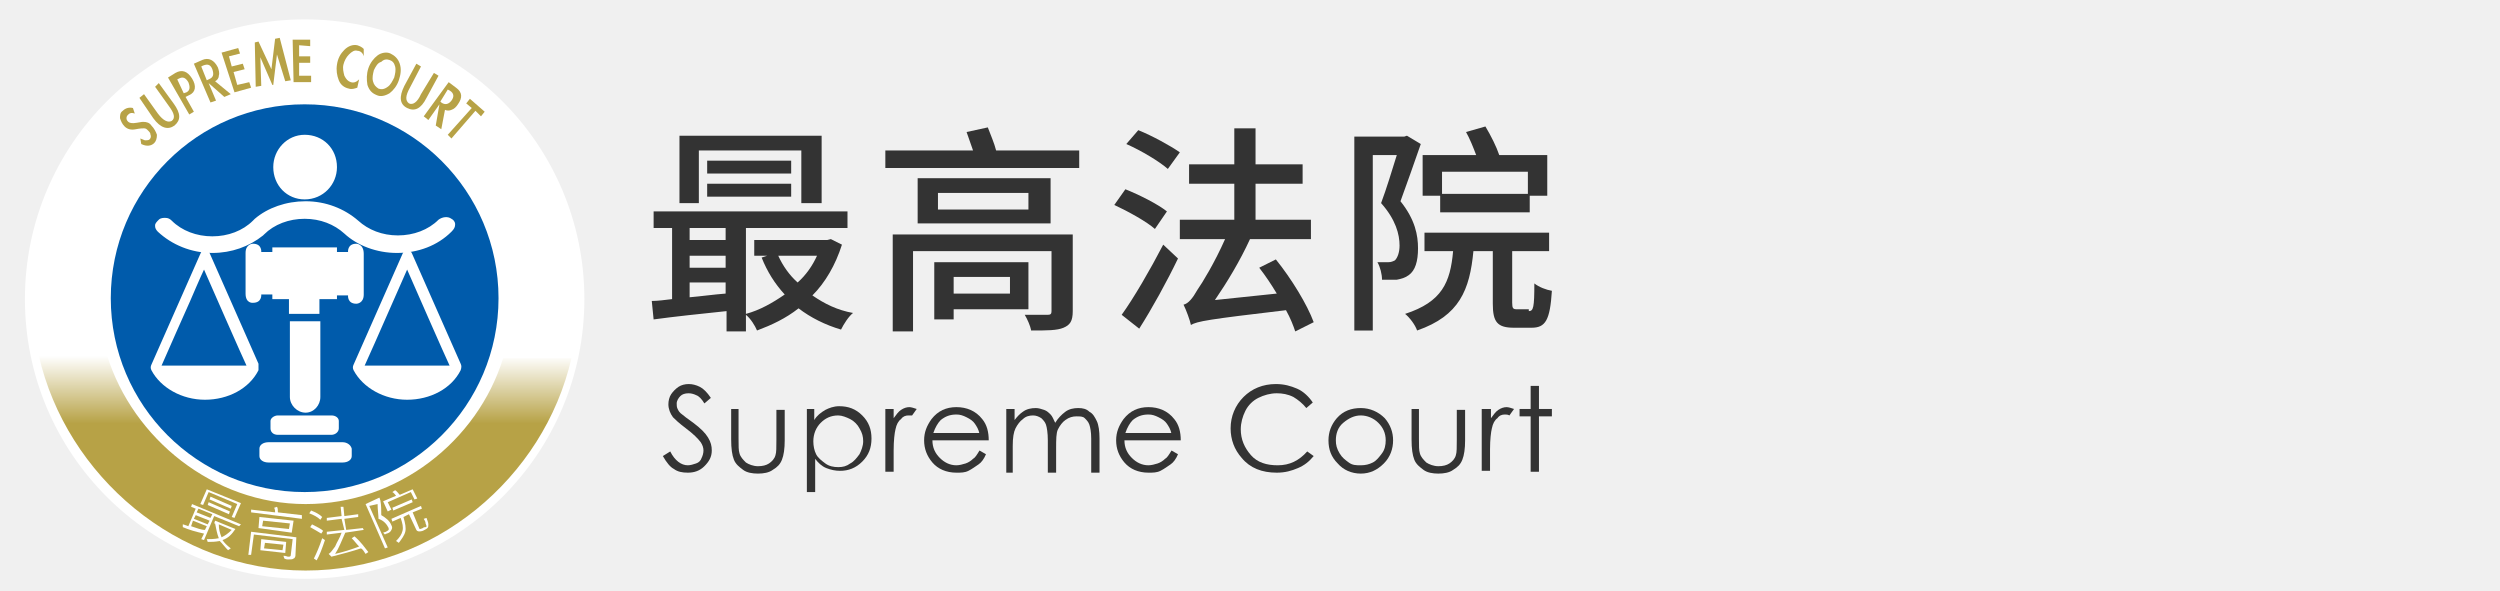
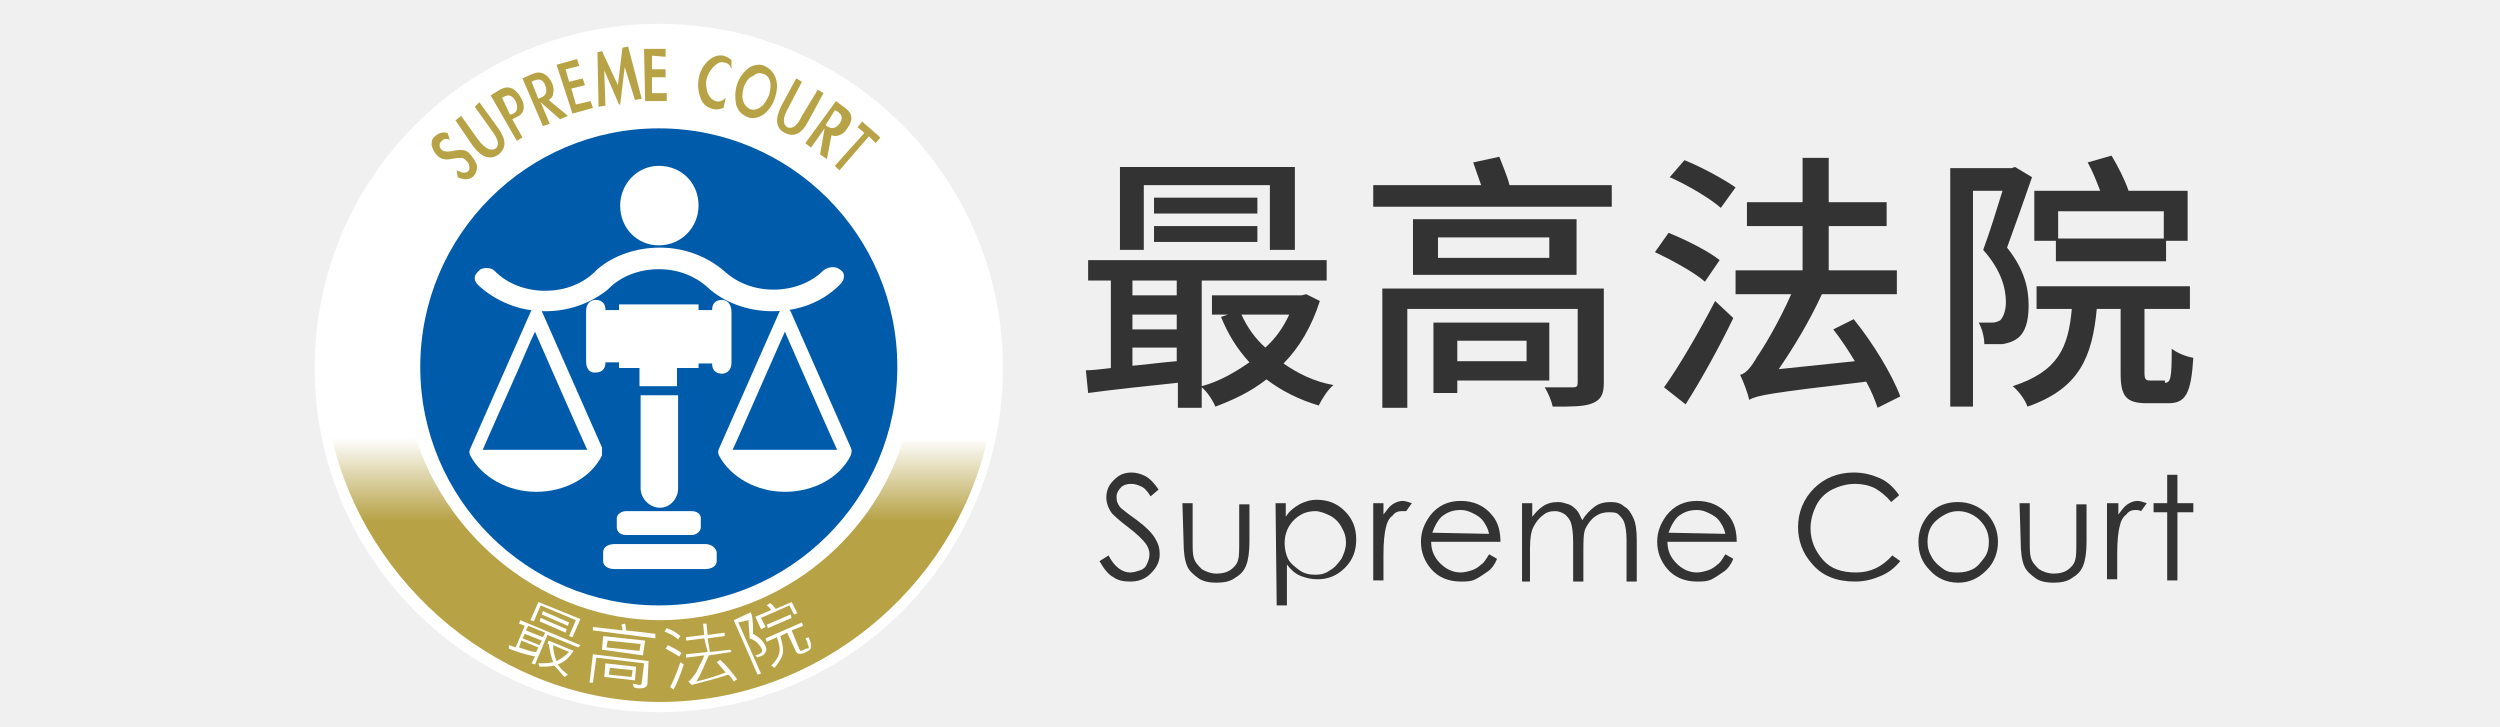
- <svg xmlns="http://www.w3.org/2000/svg" version="1.1" id="圖層_1" x="0px" y="0px" viewBox="0 0 270.8 64" style="enable-background:new 0 0 270.8 64;" xml:space="preserve">
+ <svg xmlns="http://www.w3.org/2000/svg" version="1.1" id="圖層_1" x="0px" y="0px" viewBox="0 0 220.1 64" style="enable-background:new 0 0 220.1 64;" xml:space="preserve">
  <style type="text/css">
	.st0{fill:#333333;}
	.st1{fill:none;stroke:#FFFFFF;stroke-width:0.25;stroke-miterlimit:10;}
	.st2{fill:#FFFFFF;}
	.st3{fill:url(#SVGID_1_);}
	.st4{fill:#005BAB;}
	.st5{fill:#B7A246;}
</style>
  <g>
-     <path class="st0" d="M91.2,26.5c-0.7,2.2-1.8,4.1-3.2,5.5c1.3,0.9,2.7,1.6,4.4,1.9c-0.5,0.4-1,1.2-1.3,1.8   c-1.7-0.5-3.3-1.3-4.6-2.3c-1.4,1.1-2.9,1.8-4.5,2.4c-0.2-0.5-0.7-1.3-1.2-1.7v1.8h-2.1v-2.2c-2.9,0.3-5.7,0.6-7.9,0.9l-0.2-2   c0.6,0,1.4-0.1,2.2-0.2v-7.7h-2v-1.8h21v1.8h-11V34c1.5-0.4,2.9-1.2,4.2-2.1c-1.1-1.2-1.9-2.5-2.5-4l0.6-0.2h-1.4V26h7.9l0.4-0.1   L91.2,26.5z M75.7,22h-2.1v-7.3H89V22h-2.2v-5.7H75.7V22z M74.7,24.7v1.3h3.9v-1.3H74.7z M74.7,29h3.9v-1.3h-3.9V29z M74.7,32.2   c1.2-0.1,2.6-0.3,3.9-0.4v-1.2h-3.9V32.2z M85.7,17.4v1.4h-9.1v-1.4H85.7z M76.6,19.9h9.1v1.4h-9.1V19.9z M84.3,27.7   c0.5,1.1,1.2,2.1,2.1,2.9c0.9-0.8,1.6-1.8,2.1-2.9H84.3z" />
-     <path class="st0" d="M116.9,16.3v1.9H95.9v-1.9h9.5c-0.2-0.6-0.5-1.4-0.7-2l2.3-0.5c0.3,0.8,0.7,1.7,0.9,2.5H116.9z M116.2,33.7   c0,1.1-0.3,1.5-1,1.8c-0.7,0.3-1.8,0.3-3.5,0.3c-0.1-0.5-0.4-1.2-0.7-1.7c1,0,2.2,0,2.5,0c0.3,0,0.4-0.1,0.4-0.4v-6.5H98.9v8.7   h-2.2V25.4h19.5V33.7z M113.8,19.3v4.9H99.4v-4.9H113.8z M103.3,33.5v1.1h-2.1v-6.2h10.2v5.1H103.3z M111.4,20.9h-9.8v1.8h9.8V20.9   z M103.3,30v1.8h6.1V30H103.3z" />
-     <path class="st0" d="M125.1,24.8c-0.9-0.8-2.9-1.9-4.4-2.6l1.2-1.7c1.5,0.6,3.5,1.6,4.5,2.4L125.1,24.8z M121.5,34.1   c1.3-1.8,3.1-4.9,4.5-7.6l1.6,1.5c-1.2,2.5-2.8,5.4-4.2,7.6L121.5,34.1z M123.3,14.1c1.5,0.6,3.5,1.7,4.5,2.4l-1.3,1.8   c-0.9-0.8-2.9-2-4.5-2.7L123.3,14.1z M140.3,35.9c-0.2-0.6-0.5-1.4-1-2.3c-8.5,1-9.6,1.2-10.3,1.6c-0.1-0.5-0.5-1.6-0.8-2.2   c0.5-0.1,1-0.7,1.5-1.6c0.5-0.7,1.9-3,3-5.5h-4.9v-2.1h5.9v-3.9h-4.9v-2.1h4.9v-3.9h2.3v3.9h5.1v2.1H136v3.9h6v2.1h-6.6   c-1.1,2.4-2.5,4.7-3.8,6.6l6.7-0.7c-0.6-1-1.2-1.9-1.9-2.8l1.8-0.9c1.7,2.1,3.4,4.9,4.1,6.8L140.3,35.9z" />
-     <path class="st0" d="M153.9,15.6c-0.7,2-1.5,4.3-2.2,6.2c1.6,2,1.9,3.7,1.9,5.1c0,1.4-0.3,2.4-1,2.9c-0.4,0.3-0.8,0.4-1.3,0.5   c-0.4,0-1,0-1.6,0c0-0.6-0.2-1.4-0.5-1.9c0.5,0,0.9,0,1.2,0c0.3,0,0.5-0.1,0.7-0.2c0.3-0.3,0.5-0.9,0.5-1.6c0-1.2-0.4-2.8-2-4.6   c0.6-1.6,1.2-3.6,1.7-5.2h-2.6v19h-2v-21h5.4l0.3-0.1L153.9,15.6z M165.6,33.7c0.5,0,0.6-0.4,0.6-3c0.5,0.4,1.3,0.7,1.9,0.8   c-0.2,3.2-0.7,4-2.2,4h-1.9c-1.8,0-2.3-0.6-2.3-2.6v-5.7h-2.1c-0.4,4.2-1.5,7-6.1,8.6c-0.2-0.6-0.8-1.4-1.3-1.8   c4-1.3,4.9-3.4,5.2-6.8h-3.1v-2h13.5v2h-4v5.6c0,0.6,0.1,0.7,0.5,0.7H165.6z M156,21.2h-1.9v-4.4h5.8c-0.3-0.8-0.7-1.8-1.1-2.5   l2.1-0.6c0.6,1,1.2,2.2,1.5,3.1h5.2v4.4h-1.9V23H156V21.2z M156.2,18.7V21h9.3v-2.4H156.2z" />
+     <path class="st0" d="M116.2,26.5c-0.7,2.2-1.8,4.1-3.2,5.5c1.3,0.9,2.7,1.6,4.4,1.9c-0.5,0.4-1,1.2-1.3,1.8   c-1.7-0.5-3.3-1.3-4.6-2.3c-1.4,1.1-2.9,1.8-4.5,2.4c-0.2-0.5-0.7-1.3-1.2-1.7v1.8h-2.1v-2.2c-2.9,0.3-5.7,0.6-7.9,0.9l-0.2-2   c0.6,0,1.4-0.1,2.2-0.2v-7.7h-2v-1.8h21v1.8h-11V34c1.5-0.4,2.9-1.2,4.2-2.1c-1.1-1.2-1.9-2.5-2.5-4l0.6-0.2h-1.4V26h7.9l0.4-0.1   L116.2,26.5z M100.7,22h-2.1v-7.3H114V22h-2.2v-5.7h-11.1V22z M99.7,24.7V26h3.9v-1.3H99.7z M99.7,29h3.9v-1.3h-3.9V29z M99.7,32.2   c1.2-0.1,2.6-0.3,3.9-0.4v-1.2h-3.9V32.2z M110.7,17.4v1.4h-9.1v-1.4H110.7z M101.6,19.9h9.1v1.4h-9.1V19.9z M109.3,27.7   c0.5,1.1,1.2,2.1,2.1,2.9c0.9-0.8,1.6-1.8,2.1-2.9H109.3z" />
+     <path class="st0" d="M141.9,16.3v1.9h-21v-1.9h9.5c-0.2-0.6-0.5-1.4-0.7-2l2.3-0.5c0.3,0.8,0.7,1.7,0.9,2.5H141.9z M141.2,33.7   c0,1.1-0.3,1.5-1,1.8s-1.8,0.3-3.5,0.3c-0.1-0.5-0.4-1.2-0.7-1.7c1,0,2.2,0,2.5,0s0.4-0.1,0.4-0.4v-6.5h-15v8.7h-2.2V25.4h19.5   C141.2,25.4,141.2,33.7,141.2,33.7z M138.8,19.3v4.9h-14.4v-4.9H138.8z M128.3,33.5v1.1h-2.1v-6.2h10.2v5.1   C136.4,33.5,128.3,33.5,128.3,33.5z M136.4,20.9h-9.8v1.8h9.8V20.9z M128.3,30v1.8h6.1V30H128.3z" />
+     <path class="st0" d="M150.1,24.8c-0.9-0.8-2.9-1.9-4.4-2.6l1.2-1.7c1.5,0.6,3.5,1.6,4.5,2.4L150.1,24.8z M146.5,34.1   c1.3-1.8,3.1-4.9,4.5-7.6l1.6,1.5c-1.2,2.5-2.8,5.4-4.2,7.6L146.5,34.1z M148.3,14.1c1.5,0.6,3.5,1.7,4.5,2.4l-1.3,1.8   c-0.9-0.8-2.9-2-4.5-2.7L148.3,14.1z M165.3,35.9c-0.2-0.6-0.5-1.4-1-2.3c-8.5,1-9.6,1.2-10.3,1.6c-0.1-0.5-0.5-1.6-0.8-2.2   c0.5-0.1,1-0.7,1.5-1.6c0.5-0.7,1.9-3,3-5.5h-4.9v-2.1h5.9v-3.9h-4.9v-2.1h4.9v-3.9h2.3v3.9h5.1v2.1H161v3.9h6v2.1h-6.6   c-1.1,2.4-2.5,4.7-3.8,6.6l6.7-0.7c-0.6-1-1.2-1.9-1.9-2.8l1.8-0.9c1.7,2.1,3.4,4.9,4.1,6.8L165.3,35.9z" />
+     <path class="st0" d="M178.9,15.6c-0.7,2-1.5,4.3-2.2,6.2c1.6,2,1.9,3.7,1.9,5.1s-0.3,2.4-1,2.9c-0.4,0.3-0.8,0.4-1.3,0.5   c-0.4,0-1,0-1.6,0c0-0.6-0.2-1.4-0.5-1.9c0.5,0,0.9,0,1.2,0s0.5-0.1,0.7-0.2c0.3-0.3,0.5-0.9,0.5-1.6c0-1.2-0.4-2.8-2-4.6   c0.6-1.6,1.2-3.6,1.7-5.2h-2.6v19h-2v-21h5.4l0.3-0.1L178.9,15.6z M190.6,33.7c0.5,0,0.6-0.4,0.6-3c0.5,0.4,1.3,0.7,1.9,0.8   c-0.2,3.2-0.7,4-2.2,4H189c-1.8,0-2.3-0.6-2.3-2.6v-5.7h-2.1c-0.4,4.2-1.5,7-6.1,8.6c-0.2-0.6-0.8-1.4-1.3-1.8   c4-1.3,4.9-3.4,5.2-6.8h-3.1v-2h13.5v2h-4v5.6c0,0.6,0.1,0.7,0.5,0.7h1.3V33.7z M181,21.2h-1.9v-4.4h5.8c-0.3-0.8-0.7-1.8-1.1-2.5   l2.1-0.6c0.6,1,1.2,2.2,1.5,3.1h5.2v4.4h-1.9V23H181V21.2z M181.2,18.7V21h9.3v-2.4h-9.3V18.7z" />
  </g>
  <g>
-     <path class="st0" d="M71.8,49.4l0.8-0.5c0.5,1,1.2,1.5,1.9,1.5c0.3,0,0.6-0.1,0.9-0.2c0.3-0.1,0.5-0.3,0.6-0.6   c0.1-0.2,0.2-0.5,0.2-0.8c0-0.3-0.1-0.6-0.3-0.9c-0.3-0.4-0.8-0.9-1.6-1.5c-0.8-0.6-1.2-1-1.4-1.2c-0.3-0.4-0.5-0.9-0.5-1.4   c0-0.4,0.1-0.8,0.3-1.1s0.5-0.6,0.8-0.8c0.3-0.2,0.7-0.3,1.1-0.3c0.4,0,0.8,0.1,1.2,0.3c0.4,0.2,0.8,0.6,1.2,1.2l-0.7,0.6   c-0.3-0.5-0.6-0.8-0.9-0.9c-0.2-0.1-0.5-0.2-0.8-0.2c-0.4,0-0.7,0.1-0.9,0.3c-0.2,0.2-0.4,0.5-0.4,0.8c0,0.2,0,0.4,0.1,0.6   c0.1,0.2,0.2,0.4,0.5,0.6c0.1,0.1,0.5,0.4,1.2,0.9c0.8,0.6,1.3,1.1,1.6,1.6c0.3,0.5,0.4,0.9,0.4,1.4c0,0.7-0.3,1.2-0.8,1.7   c-0.5,0.5-1.1,0.7-1.8,0.7c-0.6,0-1.1-0.1-1.5-0.4C72.6,50.6,72.2,50.1,71.8,49.4z" />
-     <path class="st0" d="M79.1,44.3H80v3.2c0,0.8,0,1.3,0.1,1.6c0.1,0.4,0.4,0.7,0.7,1c0.3,0.2,0.8,0.4,1.3,0.4s0.9-0.1,1.2-0.3   c0.3-0.2,0.6-0.5,0.7-0.9c0.1-0.3,0.1-0.8,0.1-1.7v-3.2H85v3.3c0,0.9-0.1,1.6-0.3,2.1s-0.5,0.8-1,1.1c-0.4,0.3-1,0.4-1.6,0.4   s-1.2-0.1-1.6-0.4s-0.8-0.6-1-1.1c-0.2-0.5-0.3-1.2-0.3-2.2V44.3z" />
-     <path class="st0" d="M87.3,44.3h0.9v1.2c0.3-0.5,0.7-0.8,1.2-1.1c0.4-0.2,0.9-0.4,1.5-0.4c1,0,1.8,0.3,2.5,1s1,1.5,1,2.5   c0,1-0.3,1.8-1,2.5c-0.7,0.7-1.5,1-2.4,1c-0.5,0-1-0.1-1.5-0.3c-0.5-0.2-0.9-0.6-1.2-1v3.6h-0.9V44.3z M90.8,45   c-0.8,0-1.4,0.3-1.9,0.8c-0.5,0.5-0.8,1.2-0.8,2c0,0.5,0.1,1,0.3,1.4c0.2,0.4,0.6,0.7,1,1s0.9,0.4,1.4,0.4c0.5,0,0.9-0.1,1.3-0.4   c0.4-0.2,0.7-0.6,1-1c0.2-0.4,0.4-0.9,0.4-1.4c0-0.5-0.1-0.9-0.4-1.4c-0.2-0.4-0.6-0.8-1-1S91.2,45,90.8,45z" />
-     <path class="st0" d="M95.9,44.3h0.9v1c0.3-0.4,0.5-0.7,0.8-0.9c0.3-0.2,0.6-0.3,0.9-0.3c0.2,0,0.5,0.1,0.8,0.2l-0.5,0.7   C98.7,45,98.5,45,98.4,45c-0.3,0-0.6,0.1-0.8,0.4c-0.3,0.2-0.5,0.6-0.6,1.1c-0.1,0.4-0.2,1.2-0.2,2.3v2.3h-0.9V44.3z" />
-     <path class="st0" d="M106.1,48.8l0.7,0.4c-0.2,0.5-0.5,0.9-0.8,1.1s-0.7,0.5-1.1,0.7c-0.4,0.2-0.8,0.2-1.3,0.2   c-1.1,0-2-0.4-2.6-1.1c-0.6-0.7-0.9-1.5-0.9-2.4c0-0.9,0.3-1.6,0.8-2.3c0.7-0.9,1.6-1.3,2.7-1.3c1.1,0,2.1,0.4,2.8,1.3   c0.5,0.6,0.7,1.4,0.7,2.3H101c0,0.8,0.3,1.4,0.8,1.9s1.1,0.8,1.8,0.8c0.3,0,0.7-0.1,1-0.2c0.3-0.1,0.6-0.3,0.8-0.5   C105.6,49.6,105.8,49.3,106.1,48.8z M106.1,47c-0.1-0.5-0.3-0.8-0.5-1.1c-0.2-0.3-0.5-0.5-0.9-0.7s-0.7-0.3-1.1-0.3   c-0.7,0-1.2,0.2-1.7,0.6c-0.3,0.3-0.6,0.8-0.8,1.4H106.1z" />
-     <path class="st0" d="M109,44.3h0.9v1.2c0.3-0.4,0.6-0.7,0.9-0.9c0.4-0.3,0.9-0.4,1.4-0.4c0.3,0,0.6,0.1,0.9,0.2   c0.3,0.1,0.5,0.3,0.7,0.5c0.2,0.2,0.3,0.5,0.5,0.9c0.3-0.5,0.7-0.9,1.1-1.2c0.4-0.3,0.9-0.4,1.4-0.4c0.5,0,0.9,0.1,1.2,0.4   c0.4,0.2,0.6,0.6,0.8,1c0.2,0.4,0.3,1.1,0.3,1.9v3.7h-0.9v-3.7c0-0.7-0.1-1.2-0.2-1.5c-0.1-0.3-0.3-0.5-0.5-0.7   c-0.2-0.2-0.5-0.2-0.9-0.2c-0.4,0-0.8,0.1-1.2,0.4c-0.3,0.2-0.6,0.6-0.8,1c-0.2,0.4-0.2,1.1-0.2,2.1v2.6h-0.9v-3.5   c0-0.8-0.1-1.4-0.2-1.7c-0.1-0.3-0.3-0.5-0.5-0.7c-0.3-0.2-0.6-0.3-0.9-0.3c-0.4,0-0.8,0.1-1.1,0.4c-0.3,0.2-0.6,0.6-0.8,1   c-0.2,0.4-0.3,1-0.3,1.9v2.9H109V44.3z" />
-     <path class="st0" d="M126.9,48.8l0.7,0.4c-0.2,0.5-0.5,0.9-0.8,1.1s-0.7,0.5-1.1,0.7c-0.4,0.2-0.8,0.2-1.3,0.2   c-1.1,0-2-0.4-2.6-1.1c-0.6-0.7-0.9-1.5-0.9-2.4c0-0.9,0.3-1.6,0.8-2.3c0.7-0.9,1.6-1.3,2.7-1.3c1.1,0,2.1,0.4,2.8,1.3   c0.5,0.6,0.7,1.4,0.7,2.3h-6.1c0,0.8,0.3,1.4,0.8,1.9s1.1,0.8,1.8,0.8c0.3,0,0.7-0.1,1-0.2c0.3-0.1,0.6-0.3,0.8-0.5   C126.4,49.6,126.6,49.3,126.9,48.8z M126.9,47c-0.1-0.5-0.3-0.8-0.5-1.1c-0.2-0.3-0.5-0.5-0.9-0.7s-0.7-0.3-1.1-0.3   c-0.7,0-1.2,0.2-1.7,0.6c-0.3,0.3-0.6,0.8-0.8,1.4H126.9z" />
-     <path class="st0" d="M142.2,43.6l-0.7,0.6c-0.4-0.5-0.9-0.9-1.4-1.2c-0.6-0.3-1.2-0.4-1.8-0.4c-0.7,0-1.4,0.2-2,0.5   s-1.1,0.8-1.4,1.4s-0.5,1.3-0.5,2c0,1.1,0.4,2,1.1,2.8s1.7,1.1,2.9,1.1c1.3,0,2.3-0.5,3.2-1.5l0.7,0.5c-0.5,0.6-1,1-1.7,1.3   c-0.7,0.3-1.4,0.5-2.3,0.5c-1.6,0-2.9-0.5-3.8-1.6c-0.8-0.9-1.2-2-1.2-3.2c0-1.3,0.5-2.5,1.4-3.4c0.9-0.9,2.1-1.4,3.5-1.4   c0.9,0,1.6,0.2,2.3,0.5S141.8,43,142.2,43.6z" />
-     <path class="st0" d="M147.4,44.2c1,0,1.9,0.4,2.6,1.1c0.6,0.7,0.9,1.5,0.9,2.4c0,0.9-0.3,1.8-1,2.5c-0.7,0.7-1.5,1.1-2.5,1.1   c-1,0-1.9-0.4-2.5-1.1c-0.7-0.7-1-1.5-1-2.5c0-0.9,0.3-1.7,0.9-2.4C145.5,44.5,146.4,44.2,147.4,44.2z M147.4,45   c-0.7,0-1.3,0.3-1.9,0.8s-0.8,1.2-0.8,1.9c0,0.5,0.1,0.9,0.4,1.4s0.6,0.7,1,1s0.8,0.3,1.3,0.3c0.5,0,0.9-0.1,1.3-0.3s0.7-0.6,1-1   s0.4-0.9,0.4-1.4c0-0.8-0.3-1.4-0.8-1.9S148.1,45,147.4,45z" />
-     <path class="st0" d="M152.8,44.3h0.9v3.2c0,0.8,0,1.3,0.1,1.6c0.1,0.4,0.4,0.7,0.7,1c0.3,0.2,0.8,0.4,1.3,0.4s0.9-0.1,1.2-0.3   c0.3-0.2,0.6-0.5,0.7-0.9c0.1-0.3,0.1-0.8,0.1-1.7v-3.2h0.9v3.3c0,0.9-0.1,1.6-0.3,2.1s-0.5,0.8-1,1.1c-0.4,0.3-1,0.4-1.6,0.4   s-1.2-0.1-1.6-0.4s-0.8-0.6-1-1.1c-0.2-0.5-0.3-1.2-0.3-2.2V44.3z" />
-     <path class="st0" d="M160.6,44.3h0.9v1c0.3-0.4,0.5-0.7,0.8-0.9c0.3-0.2,0.6-0.3,0.9-0.3c0.2,0,0.5,0.1,0.8,0.2l-0.5,0.7   c-0.2-0.1-0.3-0.1-0.5-0.1c-0.3,0-0.6,0.1-0.8,0.4c-0.3,0.2-0.5,0.6-0.6,1.1c-0.1,0.4-0.2,1.2-0.2,2.3v2.3h-0.9V44.3z" />
-     <path class="st0" d="M165.8,41.8h0.9v2.5h1.4v0.8h-1.4v6h-0.9v-6h-1.2v-0.8h1.2V41.8z" />
+     <path class="st0" d="M96.8,49.4l0.8-0.5c0.5,1,1.2,1.5,1.9,1.5c0.3,0,0.6-0.1,0.9-0.2c0.3-0.1,0.5-0.3,0.6-0.6   c0.1-0.2,0.2-0.5,0.2-0.8s-0.1-0.6-0.3-0.9c-0.3-0.4-0.8-0.9-1.6-1.5c-0.8-0.6-1.2-1-1.4-1.2c-0.3-0.4-0.5-0.9-0.5-1.4   c0-0.4,0.1-0.8,0.3-1.1s0.5-0.6,0.8-0.8s0.7-0.3,1.1-0.3s0.8,0.1,1.2,0.3c0.4,0.2,0.8,0.6,1.2,1.2l-0.7,0.6   c-0.3-0.5-0.6-0.8-0.9-0.9c-0.2-0.1-0.5-0.2-0.8-0.2c-0.4,0-0.7,0.1-0.9,0.3c-0.2,0.2-0.4,0.5-0.4,0.8c0,0.2,0,0.4,0.1,0.6   c0.1,0.2,0.2,0.4,0.5,0.6c0.1,0.1,0.5,0.4,1.2,0.9c0.8,0.6,1.3,1.1,1.6,1.6c0.3,0.5,0.4,0.9,0.4,1.4c0,0.7-0.3,1.2-0.8,1.7   s-1.1,0.7-1.8,0.7c-0.6,0-1.1-0.1-1.5-0.4C97.6,50.6,97.2,50.1,96.8,49.4z" />
+     <path class="st0" d="M104.1,44.3h0.9v3.2c0,0.8,0,1.3,0.1,1.6c0.1,0.4,0.4,0.7,0.7,1c0.3,0.2,0.8,0.4,1.3,0.4s0.9-0.1,1.2-0.3   c0.3-0.2,0.6-0.5,0.7-0.9c0.1-0.3,0.1-0.8,0.1-1.7v-3.2h0.9v3.3c0,0.9-0.1,1.6-0.3,2.1s-0.5,0.8-1,1.1c-0.4,0.3-1,0.4-1.6,0.4   s-1.2-0.1-1.6-0.4s-0.8-0.6-1-1.1s-0.3-1.2-0.3-2.2L104.1,44.3L104.1,44.3z" />
+     <path class="st0" d="M112.3,44.3h0.9v1.2c0.3-0.5,0.7-0.8,1.2-1.1c0.4-0.2,0.9-0.4,1.5-0.4c1,0,1.8,0.3,2.5,1s1,1.5,1,2.5   s-0.3,1.8-1,2.5s-1.5,1-2.4,1c-0.5,0-1-0.1-1.5-0.3s-0.9-0.6-1.2-1v3.6h-0.9L112.3,44.3L112.3,44.3z M115.8,45   c-0.8,0-1.4,0.3-1.9,0.8s-0.8,1.2-0.8,2c0,0.5,0.1,1,0.3,1.4c0.2,0.4,0.6,0.7,1,1s0.9,0.4,1.4,0.4s0.9-0.1,1.3-0.4   c0.4-0.2,0.7-0.6,1-1c0.2-0.4,0.4-0.9,0.4-1.4s-0.1-0.9-0.4-1.4c-0.2-0.4-0.6-0.8-1-1S116.2,45,115.8,45z" />
+     <path class="st0" d="M120.9,44.3h0.9v1c0.3-0.4,0.5-0.7,0.8-0.9s0.6-0.3,0.9-0.3c0.2,0,0.5,0.1,0.8,0.2l-0.5,0.7   c-0.1,0-0.3,0-0.4,0c-0.3,0-0.6,0.1-0.8,0.4c-0.3,0.2-0.5,0.6-0.6,1.1c-0.1,0.4-0.2,1.2-0.2,2.3v2.3h-0.9V44.3z" />
+     <path class="st0" d="M131.1,48.8l0.7,0.4c-0.2,0.5-0.5,0.9-0.8,1.1c-0.3,0.2-0.7,0.5-1.1,0.7s-0.8,0.2-1.3,0.2   c-1.1,0-2-0.4-2.6-1.1c-0.6-0.7-0.9-1.5-0.9-2.4s0.3-1.6,0.8-2.3c0.7-0.9,1.6-1.3,2.7-1.3c1.1,0,2.1,0.4,2.8,1.3   c0.5,0.6,0.7,1.4,0.7,2.3H126c0,0.8,0.3,1.4,0.8,1.9s1.1,0.8,1.8,0.8c0.3,0,0.7-0.1,1-0.2c0.3-0.1,0.6-0.3,0.8-0.5   C130.6,49.6,130.8,49.3,131.1,48.8z M131.1,47c-0.1-0.5-0.3-0.8-0.5-1.1c-0.2-0.3-0.5-0.5-0.9-0.7s-0.7-0.3-1.1-0.3   c-0.7,0-1.2,0.2-1.7,0.6c-0.3,0.3-0.6,0.8-0.8,1.4L131.1,47L131.1,47z" />
+     <path class="st0" d="M134,44.3h0.9v1.2c0.3-0.4,0.6-0.7,0.9-0.9c0.4-0.3,0.9-0.4,1.4-0.4c0.3,0,0.6,0.1,0.9,0.2   c0.3,0.1,0.5,0.3,0.7,0.5s0.3,0.5,0.5,0.9c0.3-0.5,0.7-0.9,1.1-1.2c0.4-0.3,0.9-0.4,1.4-0.4s0.9,0.1,1.2,0.4c0.4,0.2,0.6,0.6,0.8,1   s0.3,1.1,0.3,1.9v3.7h-0.9v-3.7c0-0.7-0.1-1.2-0.2-1.5c-0.1-0.3-0.3-0.5-0.5-0.7c-0.2-0.2-0.5-0.2-0.9-0.2s-0.8,0.1-1.2,0.4   c-0.3,0.2-0.6,0.6-0.8,1c-0.2,0.4-0.2,1.1-0.2,2.1v2.6h-0.9v-3.5c0-0.8-0.1-1.4-0.2-1.7c-0.1-0.3-0.3-0.5-0.5-0.7   c-0.3-0.2-0.6-0.3-0.9-0.3c-0.4,0-0.8,0.1-1.1,0.4c-0.3,0.2-0.6,0.6-0.8,1c-0.2,0.4-0.3,1-0.3,1.9v2.9H134V44.3z" />
+     <path class="st0" d="M151.9,48.8l0.7,0.4c-0.2,0.5-0.5,0.9-0.8,1.1c-0.3,0.2-0.7,0.5-1.1,0.7s-0.8,0.2-1.3,0.2   c-1.1,0-2-0.4-2.6-1.1c-0.6-0.7-0.9-1.5-0.9-2.4s0.3-1.6,0.8-2.3c0.7-0.9,1.6-1.3,2.7-1.3s2.1,0.4,2.8,1.3c0.5,0.6,0.7,1.4,0.7,2.3   h-6.1c0,0.8,0.3,1.4,0.8,1.9s1.1,0.8,1.8,0.8c0.3,0,0.7-0.1,1-0.2c0.3-0.1,0.6-0.3,0.8-0.5C151.4,49.6,151.6,49.3,151.9,48.8z    M151.9,47c-0.1-0.5-0.3-0.8-0.5-1.1c-0.2-0.3-0.5-0.5-0.9-0.7s-0.7-0.3-1.1-0.3c-0.7,0-1.2,0.2-1.7,0.6c-0.3,0.3-0.6,0.8-0.8,1.4   L151.9,47L151.9,47z" />
+     <path class="st0" d="M167.2,43.6l-0.7,0.6c-0.4-0.5-0.9-0.9-1.4-1.2c-0.6-0.3-1.2-0.4-1.8-0.4c-0.7,0-1.4,0.2-2,0.5   s-1.1,0.8-1.4,1.4s-0.5,1.3-0.5,2c0,1.1,0.4,2,1.1,2.8s1.7,1.1,2.9,1.1c1.3,0,2.3-0.5,3.2-1.5l0.7,0.5c-0.5,0.6-1,1-1.7,1.3   s-1.4,0.5-2.3,0.5c-1.6,0-2.9-0.5-3.8-1.6c-0.8-0.9-1.2-2-1.2-3.2c0-1.3,0.5-2.5,1.4-3.4s2.1-1.4,3.5-1.4c0.9,0,1.6,0.2,2.3,0.5   S166.8,43,167.2,43.6z" />
+     <path class="st0" d="M172.4,44.2c1,0,1.9,0.4,2.6,1.1c0.6,0.7,0.9,1.5,0.9,2.4s-0.3,1.8-1,2.5s-1.5,1.1-2.5,1.1s-1.9-0.4-2.5-1.1   c-0.7-0.7-1-1.5-1-2.5c0-0.9,0.3-1.7,0.9-2.4C170.5,44.5,171.4,44.2,172.4,44.2z M172.4,45c-0.7,0-1.3,0.3-1.9,0.8   s-0.8,1.2-0.8,1.9c0,0.5,0.1,0.9,0.4,1.4s0.6,0.7,1,1s0.8,0.3,1.3,0.3s0.9-0.1,1.3-0.3s0.7-0.6,1-1s0.4-0.9,0.4-1.4   c0-0.8-0.3-1.4-0.8-1.9S173.1,45,172.4,45z" />
+     <path class="st0" d="M177.8,44.3h0.9v3.2c0,0.8,0,1.3,0.1,1.6c0.1,0.4,0.4,0.7,0.7,1c0.3,0.2,0.8,0.4,1.3,0.4s0.9-0.1,1.2-0.3   s0.6-0.5,0.7-0.9c0.1-0.3,0.1-0.8,0.1-1.7v-3.2h0.9v3.3c0,0.9-0.1,1.6-0.3,2.1s-0.5,0.8-1,1.1c-0.4,0.3-1,0.4-1.6,0.4   s-1.2-0.1-1.6-0.4s-0.8-0.6-1-1.1s-0.3-1.2-0.3-2.2L177.8,44.3L177.8,44.3z" />
+     <path class="st0" d="M185.6,44.3h0.9v1c0.3-0.4,0.5-0.7,0.8-0.9s0.6-0.3,0.9-0.3c0.2,0,0.5,0.1,0.8,0.2l-0.5,0.7   c-0.2-0.1-0.3-0.1-0.5-0.1c-0.3,0-0.6,0.1-0.8,0.4c-0.3,0.2-0.5,0.6-0.6,1.1c-0.1,0.4-0.2,1.2-0.2,2.3V51h-0.9v-6.7H185.6z" />
+     <path class="st0" d="M190.8,41.8h0.9v2.5h1.4v0.8h-1.4v6h-0.9v-6h-1.2v-0.8h1.2V41.8z" />
  </g>
-   <path class="st1" d="M135.4,41.9" />
+   <path class="st1" d="M160.4,41.9" />
  <g>
-     <circle class="st2" cx="33" cy="32.4" r="30.3" />
+     <circle class="st2" cx="58" cy="32.4" r="30.3" />
  </g>
-   <linearGradient id="SVGID_1_" gradientUnits="userSpaceOnUse" x1="33.026" y1="61.807" x2="33.026" y2="38.551">
+   <linearGradient id="SVGID_1_" gradientUnits="userSpaceOnUse" x1="58.05" y1="2.2" x2="58.05" y2="25.456" gradientTransform="matrix(1 0 0 -1 0 64)">
    <stop offset="0.685" style="stop-color:#B7A246" />
    <stop offset="1" style="stop-color:#FFFFFF" />
  </linearGradient>
-   <path class="st3" d="M61.9,38.8c-3,13-14.9,23-28.8,23c-13.9,0-25.9-10.2-28.9-23.3h7.4c2.8,9,11.5,16.1,21.5,16.1  c10,0,18.6-6.8,21.4-15.8H61.9z" />
+   <path class="st3" d="M86.9,38.8c-3,13-14.9,23-28.8,23S32.2,51.6,29.2,38.5h7.4c2.8,9,11.5,16.1,21.5,16.1s18.6-6.8,21.4-15.8H86.9z  " />
  <g>
-     <path class="st4" d="M54,32.3c0,11.6-9.4,21-21,21s-21-9.4-21-21c0-11.6,9.4-21,21-21S54,20.7,54,32.3z" />
+     <path class="st4" d="M79,32.3c0,11.6-9.4,21-21,21s-21-9.4-21-21s9.4-21,21-21S79,20.7,79,32.3z" />
  </g>
  <g>
-     <path class="st2" d="M34.7,34.8h-0.5h-2.8V43c0,0.9,0.8,1.7,1.7,1.7c0.9,0,1.6-0.8,1.6-1.7L34.7,34.8z" />
-     <path class="st2" d="M35.9,45h-5.8c-0.4,0-0.8,0.3-0.8,0.6v0.8c0,0.4,0.3,0.7,0.8,0.7h5.8c0.4,0,0.8-0.3,0.8-0.7v-0.8   C36.7,45.3,36.4,45,35.9,45z" />
-     <path class="st2" d="M37.1,47.9h-8c-0.6,0-1,0.3-1,0.7v0.8c0,0.4,0.4,0.7,1,0.7h8c0.6,0,1-0.3,1-0.7v-0.8   C38,48.2,37.6,47.9,37.1,47.9z" />
-     <path class="st2" d="M49.3,24.3c0-0.3-0.2-0.5-0.4-0.6c-0.4-0.3-1-0.2-1.4,0.1c-1.1,1.1-2.7,1.7-4.4,1.7c-1.7,0-3.2-0.6-4.3-1.6   c-1.5-1.3-3.5-2.1-5.7-2.1c-2.1,0-4.1,0.7-5.5,1.9l0,0l-0.2,0.2l0,0c-1.1,1.1-2.7,1.7-4.4,1.7c-1.7,0-3.3-0.6-4.4-1.7   c-0.2-0.2-0.4-0.3-0.7-0.3c-0.2,0-0.5,0-0.7,0.2c-0.2,0.2-0.4,0.4-0.4,0.6l0,0v0.1c0,0.2,0.1,0.4,0.3,0.6c1.5,1.4,3.6,2.3,5.9,2.3   c2.1,0,4-0.7,5.5-1.9l0,0c0,0,0,0,0,0c0,0,0.1-0.1,0.1-0.1c1.1-1.1,2.7-1.7,4.4-1.7c1.7,0,3.2,0.6,4.3,1.6c1.4,1.3,3.5,2.1,5.7,2.1   c2.3,0,4.4-0.8,5.9-2.3C49.2,24.8,49.3,24.6,49.3,24.3C49.3,24.4,49.3,24.3,49.3,24.3z M49.3,24.3C49.3,24.3,49.3,24.3,49.3,24.3   C49.3,24.3,49.3,24.3,49.3,24.3L49.3,24.3z" />
-     <path class="st2" d="M36.5,18.1c0,1.9-1.5,3.5-3.5,3.5c-1.9,0-3.4-1.5-3.4-3.5c0-1.9,1.5-3.5,3.4-3.5C35,14.6,36.5,16.1,36.5,18.1z   " />
-     <path class="st2" d="M28,39.4l-5.3-12c-0.1-0.2-0.3-0.3-0.5-0.3c-0.2,0-0.4,0.1-0.5,0.4v0l-5.3,12c-0.1,0.2-0.1,0.4,0,0.6   c1,1.9,3.3,3.2,5.8,3.2c2.5,0,4.8-1.2,5.8-3.2C28,39.8,28,39.6,28,39.4z M22.1,29.2c0.3,0.7,4.3,9.8,4.6,10.4h-9.2   c0.2-0.5,3.1-7,3.1-7S21.8,29.8,22.1,29.2z" />
-     <path class="st2" d="M49.9,39.4l-5.3-12c-0.1-0.2-0.3-0.3-0.5-0.3c-0.2,0-0.4,0.1-0.5,0.4v0l-5.3,12c-0.1,0.2-0.1,0.4,0,0.6   c1,1.9,3.3,3.2,5.8,3.2c2.5,0,4.8-1.2,5.8-3.2C50,39.8,50,39.6,49.9,39.4z M44.1,29.2c0.3,0.7,4.3,9.8,4.6,10.4h-9.2   c0.2-0.4,2-4.5,2-4.5S43.8,29.9,44.1,29.2z" />
-     <path class="st2" d="M38.6,26.4c-1,0-0.9,0.9-0.9,0.9h-1.2v-0.5h-7v0.5h-1.2c0,0,0.1-0.9-0.9-0.9c0,0-0.8,0-0.8,1v4.4   c0,1.1,0.8,1,0.8,1c1,0,0.9-0.9,0.9-0.9h1.2v0.5h1.8l0,1.6l3.3,0v-1.6h1.9V32h1.2c0,0-0.1,0.9,0.9,0.9c0,0,0.8,0,0.8-1v-4.4   C39.4,26.4,38.6,26.4,38.6,26.4z" />
+     <path class="st2" d="M59.7,34.8h-0.5h-2.8V43c0,0.9,0.8,1.7,1.7,1.7s1.6-0.8,1.6-1.7V34.8z" />
+     <path class="st2" d="M60.9,45h-5.8c-0.4,0-0.8,0.3-0.8,0.6v0.8c0,0.4,0.3,0.7,0.8,0.7h5.8c0.4,0,0.8-0.3,0.8-0.7v-0.8   C61.7,45.3,61.4,45,60.9,45z" />
+     <path class="st2" d="M62.1,47.9h-8c-0.6,0-1,0.3-1,0.7v0.8c0,0.4,0.4,0.7,1,0.7h8c0.6,0,1-0.3,1-0.7v-0.8   C63,48.2,62.6,47.9,62.1,47.9z" />
+     <path class="st2" d="M74.3,24.3c0-0.3-0.2-0.5-0.4-0.6c-0.4-0.3-1-0.2-1.4,0.1c-1.1,1.1-2.7,1.7-4.4,1.7c-1.7,0-3.2-0.6-4.3-1.6   c-1.5-1.3-3.5-2.1-5.7-2.1c-2.1,0-4.1,0.7-5.5,1.9l0,0l-0.2,0.2l0,0c-1.1,1.1-2.7,1.7-4.4,1.7c-1.7,0-3.3-0.6-4.4-1.7   c-0.2-0.2-0.4-0.3-0.7-0.3c-0.2,0-0.5,0-0.7,0.2s-0.4,0.4-0.4,0.6l0,0v0.1c0,0.2,0.1,0.4,0.3,0.6c1.5,1.4,3.6,2.3,5.9,2.3   c2.1,0,4-0.7,5.5-1.9l0,0l0,0l0.1-0.1c1.1-1.1,2.7-1.7,4.4-1.7c1.7,0,3.2,0.6,4.3,1.6c1.4,1.3,3.5,2.1,5.7,2.1   c2.3,0,4.4-0.8,5.9-2.3C74.2,24.8,74.3,24.6,74.3,24.3C74.3,24.4,74.3,24.3,74.3,24.3z M74.3,24.3L74.3,24.3L74.3,24.3L74.3,24.3z" />
+     <path class="st2" d="M61.5,18.1c0,1.9-1.5,3.5-3.5,3.5c-1.9,0-3.4-1.5-3.4-3.5c0-1.9,1.5-3.5,3.4-3.5C60,14.6,61.5,16.1,61.5,18.1z   " />
+     <path class="st2" d="M53,39.4l-5.3-12c-0.1-0.2-0.3-0.3-0.5-0.3s-0.4,0.1-0.5,0.4l0,0l-5.3,12c-0.1,0.2-0.1,0.4,0,0.6   c1,1.9,3.3,3.2,5.8,3.2s4.8-1.2,5.8-3.2C53,39.8,53,39.6,53,39.4z M47.1,29.2c0.3,0.7,4.3,9.8,4.6,10.4h-9.2c0.2-0.5,3.1-7,3.1-7   S46.8,29.8,47.1,29.2z" />
+     <path class="st2" d="M74.9,39.4l-5.3-12c-0.1-0.2-0.3-0.3-0.5-0.3c-0.2,0-0.4,0.1-0.5,0.4l0,0l-5.3,12c-0.1,0.2-0.1,0.4,0,0.6   c1,1.9,3.3,3.2,5.8,3.2s4.8-1.2,5.8-3.2C75,39.8,75,39.6,74.9,39.4z M69.1,29.2c0.3,0.7,4.3,9.8,4.6,10.4h-9.2c0.2-0.4,2-4.5,2-4.5   S68.8,29.9,69.1,29.2z" />
+     <path class="st2" d="M63.6,26.4c-1,0-0.9,0.9-0.9,0.9h-1.2v-0.5h-7v0.5h-1.2c0,0,0.1-0.9-0.9-0.9c0,0-0.8,0-0.8,1v4.4   c0,1.1,0.8,1,0.8,1c1,0,0.9-0.9,0.9-0.9h1.2v0.5h1.8V34h3.3v-1.6h1.9V32h1.2c0,0-0.1,0.9,0.9,0.9c0,0,0.8,0,0.8-1v-4.4   C64.4,26.4,63.6,26.4,63.6,26.4z" />
  </g>
  <g>
-     <path class="st2" d="M25.9,57l-2.7-1.1l-1.1,2.6l-0.3-0.1l0.3-0.6c-0.9-0.2-1.6-0.4-2.3-0.7l0-0.3c0.1,0,0.3,0.1,0.6,0.2l0.8-1.9   l-0.5-0.2l0.1-0.3l5.3,2.2L25.9,57z M22.2,57.4l0.2-0.4l-1.5-0.6L20.7,57C21.3,57.2,21.8,57.4,22.2,57.4z M22.5,56.8l0.2-0.4   l-1.5-0.6L21,56.2L22.5,56.8z M22.8,56.1l0.2-0.4l-1.5-0.6l-0.2,0.4L22.8,56.1z M25.4,56.1L25.1,56l0.6-1.4l-3.1-1.3L22,54.7   l-0.3-0.1l0.7-1.6l3.7,1.5L25.4,56.1z M25,59.4l-0.3,0.2c-0.3-0.3-0.6-0.7-0.9-1c-0.5,0.1-0.9,0.1-1.3,0.1l-0.1-0.3   c0.4,0,0.8,0,1.3-0.1c-0.2-0.5-0.3-1.1-0.4-1.6l-0.1,0l0.1-0.3l2.2,0.9c-0.4,0.6-0.8,1-1.4,1.2C24.3,58.8,24.6,59.1,25,59.4z    M24.8,55.7l-2.3-1l0.1-0.3l2.3,1L24.8,55.7z M25,55.1l-2.3-1l0.1-0.3l2.3,1L25,55.1z M25.1,57.4l-1.4-0.6c0,0.5,0.1,0.9,0.3,1.4   C24.4,58,24.7,57.8,25.1,57.4z" />
-     <path class="st2" d="M32,60.2c0,0.1-0.1,0.3-0.2,0.3c-0.1,0.1-0.3,0.1-0.6,0.1c-0.1,0-0.2,0-0.4-0.1l-0.1-0.3   c0.3,0,0.4,0.1,0.5,0.1c0.2,0,0.3,0,0.3-0.2l0.2-1.7l-4.2-0.5l-0.3,2.2l-0.3,0l0.3-2.5l4.9,0.6L32,60.2z M32.7,56.2l-5.5-0.7l0-0.3   l2.6,0.3c0-0.1,0-0.3-0.1-0.5l0.3-0.1c0.1,0.1,0.1,0.4,0.1,0.6l2.6,0.3L32.7,56.2z M31.6,57.7L28,57.2l0.1-1.2l3.7,0.4L31.6,57.7z    M30.9,59.9l-2.7-0.3l0.1-1.2l2.7,0.3L30.9,59.9z M31.3,57.3l0.1-0.6l-2.9-0.3L28.4,57L31.3,57.3z M30.6,59.6l0.1-0.6l-2-0.2   l-0.1,0.6L30.6,59.6z" />
-     <path class="st2" d="M34.9,56l-0.2,0.3c-0.3-0.3-0.7-0.5-1.2-0.7l0.2-0.3C34.2,55.5,34.6,55.7,34.9,56z M35,57.5l-0.2,0.3   c-0.3-0.2-0.7-0.4-1.2-0.7l0.2-0.3C34.4,57.1,34.8,57.3,35,57.5z M35.2,58.5c-0.3,0.9-0.6,1.7-0.9,2.2l-0.3-0.2   c0.3-0.6,0.6-1.3,0.9-2.2L35.2,58.5z M39.4,57.4l-2,0.3c-0.4,0.9-0.7,1.7-1.1,2.3c0.9-0.2,1.8-0.5,2.6-0.8   c-0.3-0.3-0.5-0.6-0.8-0.9l0.3-0.2c0.7,0.6,1.1,1.2,1.5,1.7l-0.3,0.2c-0.2-0.3-0.3-0.5-0.5-0.6c-0.9,0.3-2,0.6-3.2,0.9L35.6,60   c0.2-0.1,0.4-0.4,0.7-0.8c0.2-0.5,0.5-0.9,0.7-1.5l-1.6,0.2l0-0.3l1.9-0.2L37,56.2l-1.6,0.2l0-0.3l1.6-0.2l-0.1-1l0.3,0l0.1,1   l1.5-0.2l0,0.3l-1.5,0.2l0.2,1.2l1.8-0.2L39.4,57.4z" />
-     <path class="st2" d="M41.3,55.8c0.5,0.3,0.9,0.6,1.1,1.1c0.1,0.2,0.1,0.3,0,0.5s-0.2,0.3-0.5,0.4c-0.1,0-0.2,0.1-0.2,0.1l-0.2-0.2   l0.3-0.1c0.2-0.1,0.3-0.2,0.3-0.2c0-0.1,0-0.2,0-0.2c-0.2-0.4-0.5-0.8-1.1-1c0-0.4-0.1-1-0.1-1.6L40,54.8l2,4.5l-0.3,0.1l-2.1-4.8   l1.5-0.7l0.1,0.3C41.3,54.7,41.3,55.3,41.3,55.8z M45.2,54l-0.3,0.1l-0.4-0.8L42,54.4l0.4,0.8L42,55.4l-0.5-1.1l1.4-0.6   c-0.1-0.1-0.2-0.3-0.4-0.4l0.3-0.2c0.2,0.1,0.3,0.3,0.5,0.5l1.4-0.6L45.2,54z M46.2,56.1c0.1,0.3,0.2,0.5,0.2,0.7   c0,0.2,0,0.3-0.1,0.4c-0.1,0.1-0.3,0.2-0.5,0.3c-0.3,0.1-0.6,0.1-0.7-0.1l-0.8-1.7L43.7,56c0.2,0.7,0.3,1.2,0.2,1.6   c-0.1,0.4-0.4,0.8-0.7,1.2l-0.3-0.2c0.4-0.4,0.6-0.7,0.7-1.1c0.1-0.4,0-0.8-0.2-1.4l-0.9,0.4l-0.1-0.3l3.2-1.4l0.1,0.3l-1,0.4   l0.7,1.7c0,0,0,0.1,0.1,0.1c0,0,0.1,0,0.3-0.1c0.1-0.1,0.2-0.1,0.3-0.1s0.1-0.1,0.1-0.1s0-0.1-0.1-0.3c0-0.2-0.1-0.3-0.2-0.5   L46.2,56.1z M44.7,54.4l-2.1,0.9L42.5,55l2.1-0.9L44.7,54.4z" />
+     <path class="st2" d="M50.9,57l-2.7-1.1l-1.1,2.6l-0.3-0.1l0.3-0.6c-0.9-0.2-1.6-0.4-2.3-0.7v-0.3c0.1,0,0.3,0.1,0.6,0.2l0.8-1.9   l-0.5-0.2l0.1-0.3l5.3,2.2L50.9,57z M47.2,57.4l0.2-0.4l-1.5-0.6L45.7,57C46.3,57.2,46.8,57.4,47.2,57.4z M47.5,56.8l0.2-0.4   l-1.5-0.6L46,56.2L47.5,56.8z M47.8,56.1l0.2-0.4l-1.5-0.6l-0.2,0.4L47.8,56.1z M50.4,56.1L50.1,56l0.6-1.4l-3.1-1.3L47,54.7   l-0.3-0.1l0.7-1.6l3.7,1.5L50.4,56.1z M50,59.4l-0.3,0.2c-0.3-0.3-0.6-0.7-0.9-1c-0.5,0.1-0.9,0.1-1.3,0.1l-0.1-0.3   c0.4,0,0.8,0,1.3-0.1c-0.2-0.5-0.3-1.1-0.4-1.6h-0.1l0.1-0.3l2.2,0.9c-0.4,0.6-0.8,1-1.4,1.2C49.3,58.8,49.6,59.1,50,59.4z    M49.8,55.7l-2.3-1l0.1-0.3l2.3,1L49.8,55.7z M50,55.1l-2.3-1l0.1-0.3l2.3,1L50,55.1z M50.1,57.4l-1.4-0.6c0,0.5,0.1,0.9,0.3,1.4   C49.4,58,49.7,57.8,50.1,57.4z" />
+     <path class="st2" d="M57,60.2c0,0.1-0.1,0.3-0.2,0.3c-0.1,0.1-0.3,0.1-0.6,0.1c-0.1,0-0.2,0-0.4-0.1l-0.1-0.3   c0.3,0,0.4,0.1,0.5,0.1c0.2,0,0.3,0,0.3-0.2l0.2-1.7l-4.2-0.5l-0.3,2.2h-0.3l0.3-2.5l4.9,0.6L57,60.2z M57.7,56.2l-5.5-0.7v-0.3   l2.6,0.3c0-0.1,0-0.3-0.1-0.5l0.3-0.1c0.1,0.1,0.1,0.4,0.1,0.6l2.6,0.3V56.2z M56.6,57.7L53,57.2l0.1-1.2l3.7,0.4L56.6,57.7z    M55.9,59.9l-2.7-0.3l0.1-1.2l2.7,0.3L55.9,59.9z M56.3,57.3l0.1-0.6l-2.9-0.3L53.4,57L56.3,57.3z M55.6,59.6l0.1-0.6l-2-0.2   l-0.1,0.6L55.6,59.6z" />
+     <path class="st2" d="M59.9,56l-0.2,0.3c-0.3-0.3-0.7-0.5-1.2-0.7l0.2-0.3C59.2,55.5,59.6,55.7,59.9,56z M60,57.5l-0.2,0.3   c-0.3-0.2-0.7-0.4-1.2-0.7l0.2-0.3C59.4,57.1,59.8,57.3,60,57.5z M60.2,58.5c-0.3,0.9-0.6,1.7-0.9,2.2L59,60.5   c0.3-0.6,0.6-1.3,0.9-2.2L60.2,58.5z M64.4,57.4l-2,0.3c-0.4,0.9-0.7,1.7-1.1,2.3c0.9-0.2,1.8-0.5,2.6-0.8   c-0.3-0.3-0.5-0.6-0.8-0.9l0.3-0.2c0.7,0.6,1.1,1.2,1.5,1.7L64.6,60c-0.2-0.3-0.3-0.5-0.5-0.6c-0.9,0.3-2,0.6-3.2,0.9L60.6,60   c0.2-0.1,0.4-0.4,0.7-0.8c0.2-0.5,0.5-0.9,0.7-1.5l-1.6,0.2v-0.3l1.9-0.2L62,56.2l-1.6,0.2v-0.3l1.6-0.2l-0.1-1h0.3l0.1,1l1.5-0.2   V56l-1.5,0.2l0.2,1.2l1.8-0.2L64.4,57.4z" />
+     <path class="st2" d="M66.3,55.8c0.5,0.3,0.9,0.6,1.1,1.1c0.1,0.2,0.1,0.3,0,0.5c-0.1,0.2-0.2,0.3-0.5,0.4c-0.1,0-0.2,0.1-0.2,0.1   l-0.2-0.2l0.3-0.1c0.2-0.1,0.3-0.2,0.3-0.2c0-0.1,0-0.2,0-0.2c-0.2-0.4-0.5-0.8-1.1-1c0-0.4-0.1-1-0.1-1.6L65,54.8l2,4.5l-0.3,0.1   l-2.1-4.8l1.5-0.7l0.1,0.3C66.3,54.7,66.3,55.3,66.3,55.8z M70.2,54l-0.3,0.1l-0.4-0.8L67,54.4l0.4,0.8L67,55.4l-0.5-1.1l1.4-0.6   c-0.1-0.1-0.2-0.3-0.4-0.4l0.3-0.2c0.2,0.1,0.3,0.3,0.5,0.5l1.4-0.6L70.2,54z M71.2,56.1c0.1,0.3,0.2,0.5,0.2,0.7s0,0.3-0.1,0.4   c-0.1,0.1-0.3,0.2-0.5,0.3c-0.3,0.1-0.6,0.1-0.7-0.1l-0.8-1.7L68.7,56c0.2,0.7,0.3,1.2,0.2,1.6c-0.1,0.4-0.4,0.8-0.7,1.2l-0.3-0.2   c0.4-0.4,0.6-0.7,0.7-1.1c0.1-0.4,0-0.8-0.2-1.4l-0.9,0.4l-0.1-0.3l3.2-1.4l0.1,0.3l-1,0.4l0.7,1.7c0,0,0,0.1,0.1,0.1   c0,0,0.1,0,0.3-0.1c0.1-0.1,0.2-0.1,0.3-0.1s0.1-0.1,0.1-0.1s0-0.1-0.1-0.3c0-0.2-0.1-0.3-0.2-0.5L71.2,56.1z M69.7,54.4l-2.1,0.9   L67.5,55l2.1-0.9L69.7,54.4z" />
  </g>
  <g>
-     <path class="st5" d="M14.6,12.3c-0.3-0.1-0.5-0.1-0.7,0.1c-0.1,0.1-0.2,0.2-0.2,0.4c0,0.2,0.1,0.3,0.2,0.4c0.1,0.1,0.4,0.2,0.9,0.1   s0.7-0.1,0.7-0.1c0.4,0,0.7,0.1,0.9,0.4c0.3,0.3,0.5,0.7,0.6,1c0,0.4-0.1,0.7-0.3,0.9c-0.3,0.3-0.8,0.4-1.4,0.1l-0.1-0.6   c0.2,0.1,0.3,0.1,0.5,0.2c0.2,0,0.4,0,0.5-0.1c0.1-0.1,0.2-0.3,0.1-0.5c0-0.2-0.1-0.3-0.3-0.5c-0.1-0.1-0.2-0.2-0.4-0.2   c-0.1,0-0.4,0-0.9,0.1c-0.5,0.1-0.9,0-1.2-0.3c-0.3-0.3-0.4-0.6-0.5-0.9c0-0.3,0-0.6,0.3-0.8c0.3-0.3,0.7-0.4,1.1-0.3L14.6,12.3z" />
-     <path class="st5" d="M15.1,10.6l0.5-0.4l1.5,2.1c0.6,0.8,1.1,1,1.5,0.8c0.4-0.3,0.3-0.8-0.3-1.6l-1.5-2.1L17.2,9l1.6,2.2   c0.8,1.1,0.8,1.8,0.1,2.4c-0.7,0.5-1.5,0.3-2.3-0.8L15.1,10.6z" />
-     <path class="st5" d="M21,12.1l-0.5,0.3l-2.3-4l0.8-0.5c0.7-0.4,1.3-0.2,1.8,0.6c0.5,0.8,0.4,1.5-0.3,1.8l-0.4,0.2L21,12.1z    M19.9,10.1l0.3-0.1c0.4-0.2,0.4-0.6,0.2-1.1c-0.3-0.5-0.6-0.6-1-0.4l-0.2,0.1L19.9,10.1z" />
-     <path class="st5" d="M25,10.2l-0.7,0.3L22.6,9l0.8,1.9l-0.6,0.2L21,6.9l0.9-0.4c0.7-0.3,1.3,0,1.7,0.8c0.1,0.3,0.2,0.6,0.1,0.9   c0,0.3-0.2,0.5-0.4,0.6L25,10.2z M22.4,8.7l0.2-0.1c0.5-0.2,0.6-0.5,0.4-1.1c-0.2-0.5-0.5-0.6-1-0.4l-0.2,0.1L22.4,8.7z" />
-     <path class="st5" d="M24.8,6.1l0.3,1.1l1.2-0.3l0.2,0.6l-1.2,0.3l0.4,1.4L27,8.9l0.2,0.6l-1.8,0.5L24,5.7l1.8-0.5L26,5.8L24.8,6.1z   " />
-     <path class="st5" d="M30,5.9l-0.4,3.3l-0.1,0l-1.3-3l0.1,3.1l-0.6,0.1l-0.1-4.8l0.4-0.1l1.4,3l0.4-3.3l0.5-0.1l1.2,4.6l-0.6,0.1   L30,5.9z" />
-     <path class="st5" d="M32.4,4.9l0,1.2l1.2,0l0,0.7l-1.2,0l0,1.4l1.3,0l0,0.7l-1.9,0l-0.1-4.6l1.9,0l0,0.7L32.4,4.9z" />
-     <path class="st5" d="M39.4,6.1c-0.1-0.4-0.4-0.6-0.7-0.6c-0.3-0.1-0.6,0.1-0.9,0.4s-0.5,0.7-0.6,1.1c-0.1,0.4,0,0.8,0.1,1.2   c0.2,0.4,0.4,0.6,0.7,0.7c0.3,0.1,0.6,0,0.9-0.3l-0.2,0.9c-0.3,0.1-0.6,0.2-0.9,0.1c-0.5-0.1-0.9-0.4-1.1-0.9   c-0.2-0.5-0.3-1.1-0.2-1.7c0.1-0.7,0.4-1.2,0.8-1.6c0.4-0.4,0.9-0.6,1.4-0.5c0.3,0.1,0.5,0.2,0.7,0.4L39.4,6.1z" />
-     <path class="st5" d="M39.9,7.4c0.2-0.6,0.6-1.1,1-1.4s1-0.4,1.4-0.2s0.8,0.5,1,1.1c0.2,0.6,0.1,1.2-0.1,1.8c-0.2,0.6-0.6,1.1-1,1.4   c-0.5,0.3-1,0.4-1.4,0.2c-0.5-0.2-0.8-0.5-1-1.1C39.7,8.6,39.7,8,39.9,7.4z M40.5,7.6c-0.1,0.4-0.2,0.8-0.1,1.2s0.3,0.6,0.6,0.8   c0.3,0.1,0.6,0.1,1-0.2c0.3-0.2,0.5-0.6,0.7-1c0.1-0.4,0.2-0.8,0.1-1.2s-0.3-0.6-0.6-0.7s-0.6-0.1-0.9,0.2   C40.9,6.8,40.7,7.2,40.5,7.6z" />
-     <path class="st5" d="M45.1,6.9l0.5,0.3l-1.2,2.3c-0.5,0.9-0.5,1.4-0.1,1.7c0.4,0.2,0.9-0.1,1.3-1L47,7.9l0.5,0.3l-1.3,2.4   c-0.6,1.2-1.3,1.5-2.1,1.1s-0.9-1.2-0.3-2.4L45.1,6.9z" />
-     <path class="st5" d="M47.8,14l-0.6-0.4l0.4-2.3l-1.2,1.7l-0.5-0.4l2.7-3.7l0.8,0.6c0.7,0.5,0.7,1.1,0.2,1.8   c-0.2,0.3-0.4,0.5-0.7,0.6c-0.2,0.1-0.5,0.1-0.7,0L47.8,14z M47.7,11l0.1,0.1c0.4,0.3,0.8,0.2,1.1-0.2c0.3-0.4,0.3-0.8-0.2-1.1   l-0.2-0.1L47.7,11z" />
-     <path class="st5" d="M48.9,15l-0.4-0.4l2.6-2.9l-0.6-0.5l0.4-0.5l1.6,1.4l-0.4,0.5L51.5,12L48.9,15z" />
+     <path class="st5" d="M39.6,12.3c-0.3-0.1-0.5-0.1-0.7,0.1c-0.1,0.1-0.2,0.2-0.2,0.4s0.1,0.3,0.2,0.4c0.1,0.1,0.4,0.2,0.9,0.1   s0.7-0.1,0.7-0.1c0.4,0,0.7,0.1,0.9,0.4c0.3,0.3,0.5,0.7,0.6,1c0,0.4-0.1,0.7-0.3,0.9c-0.3,0.3-0.8,0.4-1.4,0.1L40.2,15   c0.2,0.1,0.3,0.1,0.5,0.2c0.2,0,0.4,0,0.5-0.1s0.2-0.3,0.1-0.5c0-0.2-0.1-0.3-0.3-0.5c-0.1-0.1-0.2-0.2-0.4-0.2   c-0.1,0-0.4,0-0.9,0.1s-0.9,0-1.2-0.3s-0.4-0.6-0.5-0.9c0-0.3,0-0.6,0.3-0.8c0.3-0.3,0.7-0.4,1.1-0.3L39.6,12.3z" />
+     <path class="st5" d="M40.1,10.6l0.5-0.4l1.5,2.1c0.6,0.8,1.1,1,1.5,0.8c0.4-0.3,0.3-0.8-0.3-1.6l-1.5-2.1L42.2,9l1.6,2.2   c0.8,1.1,0.8,1.8,0.1,2.4c-0.7,0.5-1.5,0.3-2.3-0.8L40.1,10.6z" />
+     <path class="st5" d="M46,12.1l-0.5,0.3l-2.3-4L44,7.9c0.7-0.4,1.3-0.2,1.8,0.6s0.4,1.5-0.3,1.8l-0.4,0.2L46,12.1z M44.9,10.1   l0.3-0.1c0.4-0.2,0.4-0.6,0.2-1.1c-0.3-0.5-0.6-0.6-1-0.4l-0.2,0.1L44.9,10.1z" />
+     <path class="st5" d="M50,10.2l-0.7,0.3L47.6,9l0.8,1.9l-0.6,0.2L46,6.9l0.9-0.4c0.7-0.3,1.3,0,1.7,0.8c0.1,0.3,0.2,0.6,0.1,0.9   c0,0.3-0.2,0.5-0.4,0.6L50,10.2z M47.4,8.7l0.2-0.1c0.5-0.2,0.6-0.5,0.4-1.1c-0.2-0.5-0.5-0.6-1-0.4l-0.2,0.1L47.4,8.7z" />
+     <path class="st5" d="M49.8,6.1l0.3,1.1l1.2-0.3l0.2,0.6l-1.2,0.3l0.4,1.4L52,8.9l0.2,0.6L50.4,10L49,5.7l1.8-0.5L51,5.8L49.8,6.1z" />
+     <path class="st5" d="M55,5.9l-0.4,3.3h-0.1l-1.3-3l0.1,3.1l-0.6,0.1l-0.1-4.8L53,4.5l1.4,3l0.4-3.3l0.5-0.1l1.2,4.6l-0.6,0.1   L55,5.9z" />
+     <path class="st5" d="M57.4,4.9v1.2h1.2v0.7h-1.2v1.4h1.3v0.7h-1.9l-0.1-4.6h1.9V5L57.4,4.9z" />
+     <path class="st5" d="M64.4,6.1c-0.1-0.4-0.4-0.6-0.7-0.6c-0.3-0.1-0.6,0.1-0.9,0.4S62.3,6.6,62.2,7s0,0.8,0.1,1.2   c0.2,0.4,0.4,0.6,0.7,0.7c0.3,0.1,0.6,0,0.9-0.3l-0.2,0.9c-0.3,0.1-0.6,0.2-0.9,0.1c-0.5-0.1-0.9-0.4-1.1-0.9   c-0.2-0.5-0.3-1.1-0.2-1.7c0.1-0.7,0.4-1.2,0.8-1.6c0.4-0.4,0.9-0.6,1.4-0.5C64,5,64.2,5.1,64.4,5.3V6.1z" />
+     <path class="st5" d="M64.9,7.4c0.2-0.6,0.6-1.1,1-1.4s1-0.4,1.4-0.2s0.8,0.5,1,1.1s0.1,1.2-0.1,1.8c-0.2,0.6-0.6,1.1-1,1.4   c-0.5,0.3-1,0.4-1.4,0.2c-0.5-0.2-0.8-0.5-1-1.1C64.7,8.6,64.7,8,64.9,7.4z M65.5,7.6c-0.1,0.4-0.2,0.8-0.1,1.2s0.3,0.6,0.6,0.8   c0.3,0.1,0.6,0.1,1-0.2c0.3-0.2,0.5-0.6,0.7-1c0.1-0.4,0.2-0.8,0.1-1.2c-0.1-0.4-0.3-0.6-0.6-0.7c-0.3-0.1-0.6-0.1-0.9,0.2   C65.9,6.8,65.7,7.2,65.5,7.6z" />
+     <path class="st5" d="M70.1,6.9l0.5,0.3l-1.2,2.3c-0.5,0.9-0.5,1.4-0.1,1.7c0.4,0.2,0.9-0.1,1.3-1L72,7.9l0.5,0.3l-1.3,2.4   c-0.6,1.2-1.3,1.5-2.1,1.1c-0.8-0.4-0.9-1.2-0.3-2.4L70.1,6.9z" />
+     <path class="st5" d="M72.8,14l-0.6-0.4l0.4-2.3L71.4,13l-0.5-0.4l2.7-3.7l0.8,0.6c0.7,0.5,0.7,1.1,0.2,1.8   c-0.2,0.3-0.4,0.5-0.7,0.6c-0.2,0.1-0.5,0.1-0.7,0L72.8,14z M72.7,11l0.1,0.1c0.4,0.3,0.8,0.2,1.1-0.2c0.3-0.4,0.3-0.8-0.2-1.1   l-0.2-0.1L72.7,11z" />
+     <path class="st5" d="M73.9,15l-0.4-0.4l2.6-2.9l-0.6-0.5l0.4-0.5l1.6,1.4l-0.4,0.5L76.5,12L73.9,15z" />
  </g>
-   <path class="st1" d="M3.4,43.1" />
+   <path class="st1" d="M28.4,43.1" />
</svg>
